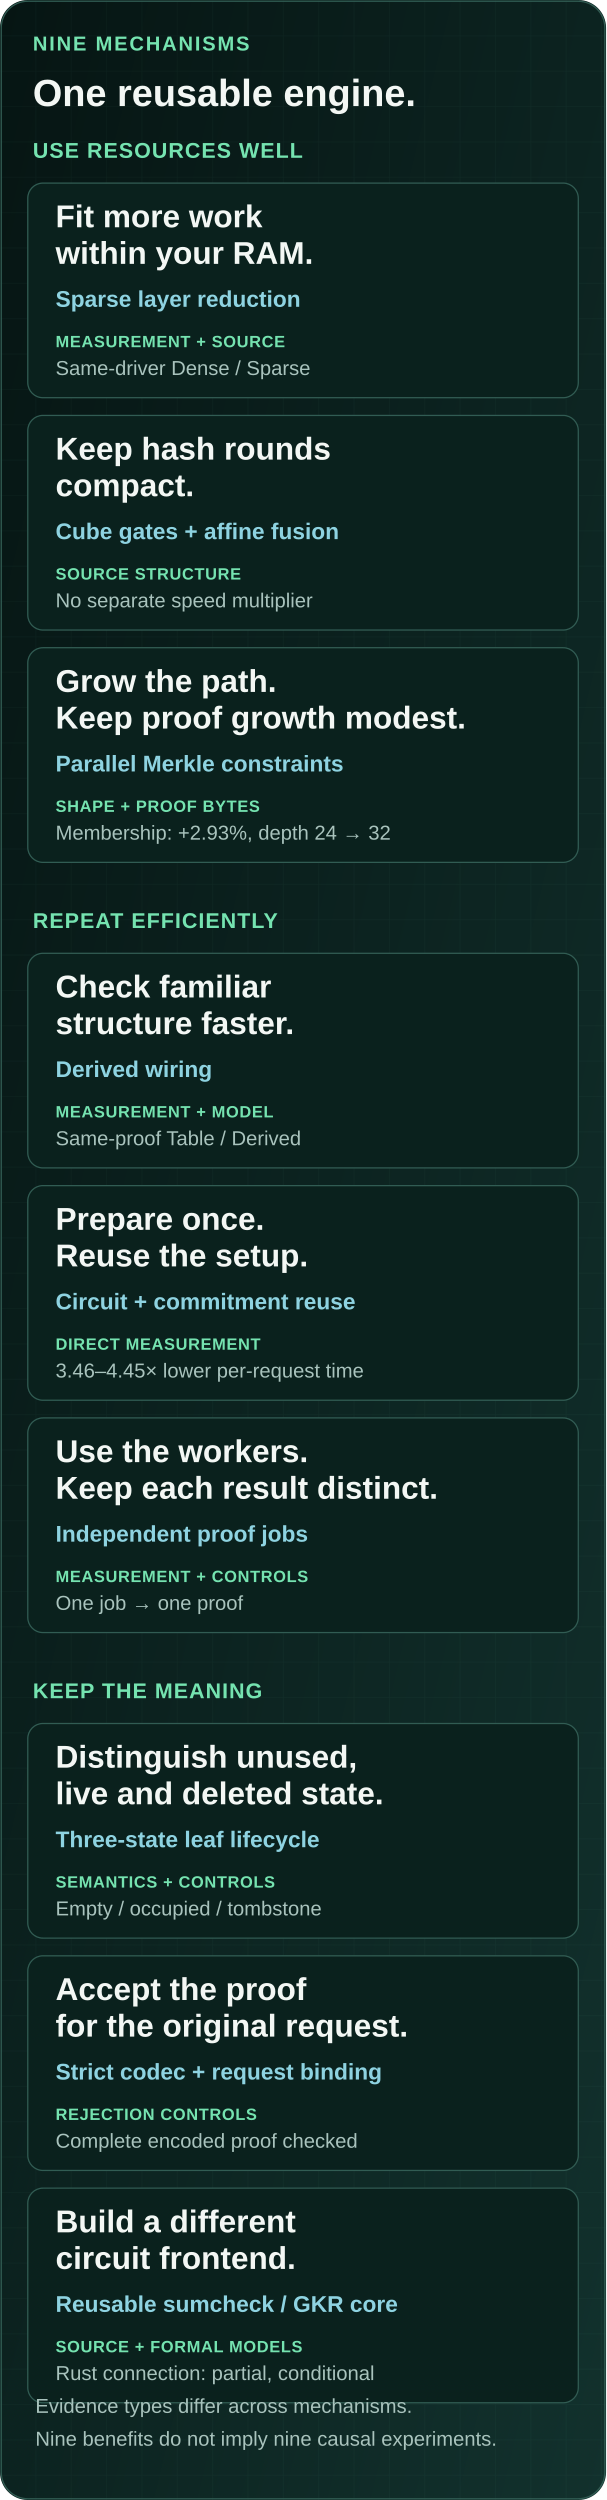
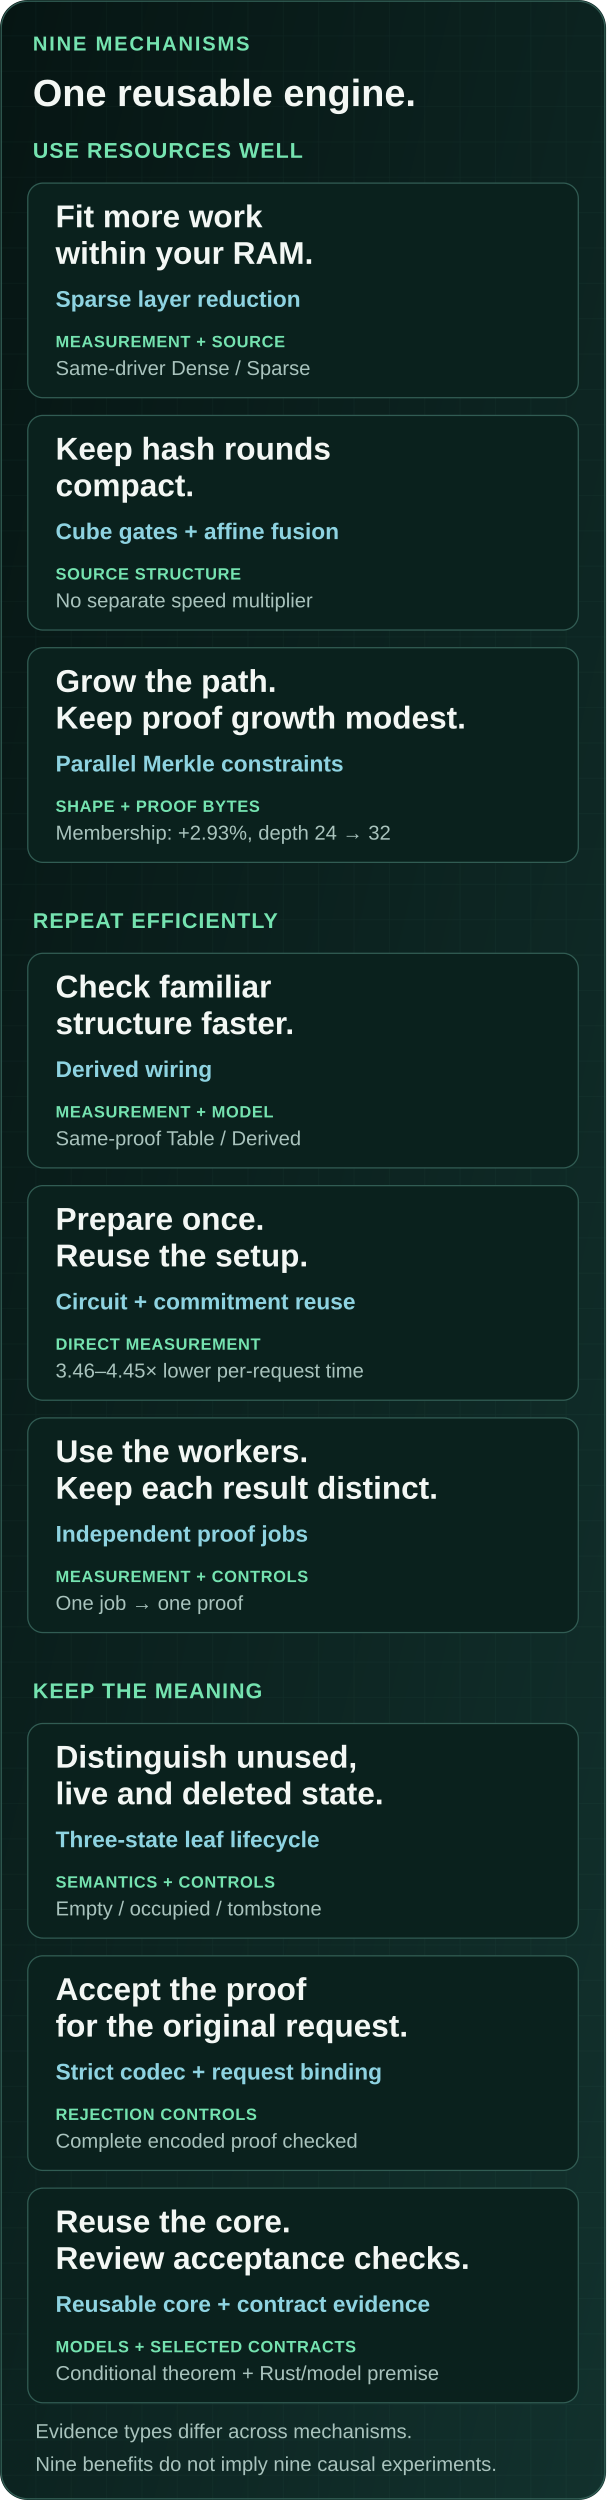
<svg xmlns="http://www.w3.org/2000/svg" width="480" height="1980" viewBox="0 0 480 1980" role="img" aria-labelledby="title desc">
  <defs>
    <linearGradient id="bg" x1="0" y1="0" x2="1" y2="1">
      <stop stop-color="#061513" />
      <stop offset="1" stop-color="#12312D" />
    </linearGradient>
    <pattern id="grid" width="28" height="28" patternUnits="userSpaceOnUse">
      <path d="M28 0H0V28" fill="none" stroke="#75E3B0" stroke-width="1" opacity=".045" />
    </pattern>
  </defs>
  <rect width="480" height="1980" rx="22" fill="url(#bg)" />
  <rect width="480" height="1980" rx="22" fill="url(#grid)" />
  <rect x="1" y="1" width="478" height="1978" rx="21" fill="none" stroke="#315C53" />
  <g font-family="Arial,Helvetica,sans-serif">
    <text x="26" y="40" fill="#75E3B0" font-size="16" font-weight="700" text-anchor="start" letter-spacing="1.4">NINE MECHANISMS</text>
    <text x="26" y="84" fill="#F3F7F4" font-size="30" font-weight="700" text-anchor="start">One reusable engine.</text>
    <text x="26" y="125" fill="#75E3B0" font-size="17" font-weight="700" text-anchor="start" letter-spacing="0.8">USE RESOURCES WELL</text>
    <rect x="22" y="145" width="436" height="170" rx="12" fill="#0A211D" stroke="#315C53" />
    <text x="44" y="180" fill="#F3F7F4" font-size="25" font-weight="700" text-anchor="start">Fit more work</text>
    <text x="44" y="209" fill="#F3F7F4" font-size="25" font-weight="700" text-anchor="start">within your RAM.</text>
    <text x="44" y="243" fill="#8ED3E1" font-size="18" font-weight="600" text-anchor="start">Sparse layer reduction</text>
    <text x="44" y="275" fill="#75E3B0" font-size="13" font-weight="700" text-anchor="start" letter-spacing="0.5">MEASUREMENT + SOURCE</text>
    <text x="44" y="297" fill="#A9C3BD" font-size="16" font-weight="400" text-anchor="start">Same-driver Dense / Sparse</text>
    <rect x="22" y="329" width="436" height="170" rx="12" fill="#0A211D" stroke="#315C53" />
    <text x="44" y="364" fill="#F3F7F4" font-size="25" font-weight="700" text-anchor="start">Keep hash rounds</text>
    <text x="44" y="393" fill="#F3F7F4" font-size="25" font-weight="700" text-anchor="start">compact.</text>
    <text x="44" y="427" fill="#8ED3E1" font-size="18" font-weight="600" text-anchor="start">Cube gates + affine fusion</text>
    <text x="44" y="459" fill="#75E3B0" font-size="13" font-weight="700" text-anchor="start" letter-spacing="0.5">SOURCE STRUCTURE</text>
    <text x="44" y="481" fill="#A9C3BD" font-size="16" font-weight="400" text-anchor="start">No separate speed multiplier</text>
    <rect x="22" y="513" width="436" height="170" rx="12" fill="#0A211D" stroke="#315C53" />
    <text x="44" y="548" fill="#F3F7F4" font-size="25" font-weight="700" text-anchor="start">Grow the path.</text>
    <text x="44" y="577" fill="#F3F7F4" font-size="25" font-weight="700" text-anchor="start">Keep proof growth modest.</text>
    <text x="44" y="611" fill="#8ED3E1" font-size="18" font-weight="600" text-anchor="start">Parallel Merkle constraints</text>
    <text x="44" y="643" fill="#75E3B0" font-size="13" font-weight="700" text-anchor="start" letter-spacing="0.5">SHAPE + PROOF BYTES</text>
    <text x="44" y="665" fill="#A9C3BD" font-size="16" font-weight="400" text-anchor="start">Membership: +2.93%, depth 24 → 32</text>
    <text x="26" y="735" fill="#75E3B0" font-size="17" font-weight="700" text-anchor="start" letter-spacing="0.8">REPEAT EFFICIENTLY</text>
    <rect x="22" y="755" width="436" height="170" rx="12" fill="#0A211D" stroke="#315C53" />
    <text x="44" y="790" fill="#F3F7F4" font-size="25" font-weight="700" text-anchor="start">Check familiar</text>
    <text x="44" y="819" fill="#F3F7F4" font-size="25" font-weight="700" text-anchor="start">structure faster.</text>
    <text x="44" y="853" fill="#8ED3E1" font-size="18" font-weight="600" text-anchor="start">Derived wiring</text>
    <text x="44" y="885" fill="#75E3B0" font-size="13" font-weight="700" text-anchor="start" letter-spacing="0.5">MEASUREMENT + MODEL</text>
    <text x="44" y="907" fill="#A9C3BD" font-size="16" font-weight="400" text-anchor="start">Same-proof Table / Derived</text>
    <rect x="22" y="939" width="436" height="170" rx="12" fill="#0A211D" stroke="#315C53" />
    <text x="44" y="974" fill="#F3F7F4" font-size="25" font-weight="700" text-anchor="start">Prepare once.</text>
    <text x="44" y="1003" fill="#F3F7F4" font-size="25" font-weight="700" text-anchor="start">Reuse the setup.</text>
    <text x="44" y="1037" fill="#8ED3E1" font-size="18" font-weight="600" text-anchor="start">Circuit + commitment reuse</text>
    <text x="44" y="1069" fill="#75E3B0" font-size="13" font-weight="700" text-anchor="start" letter-spacing="0.5">DIRECT MEASUREMENT</text>
    <text x="44" y="1091" fill="#A9C3BD" font-size="16" font-weight="400" text-anchor="start">3.46–4.45× lower per-request time</text>
    <rect x="22" y="1123" width="436" height="170" rx="12" fill="#0A211D" stroke="#315C53" />
    <text x="44" y="1158" fill="#F3F7F4" font-size="25" font-weight="700" text-anchor="start">Use the workers.</text>
    <text x="44" y="1187" fill="#F3F7F4" font-size="25" font-weight="700" text-anchor="start">Keep each result distinct.</text>
    <text x="44" y="1221" fill="#8ED3E1" font-size="18" font-weight="600" text-anchor="start">Independent proof jobs</text>
    <text x="44" y="1253" fill="#75E3B0" font-size="13" font-weight="700" text-anchor="start" letter-spacing="0.5">MEASUREMENT + CONTROLS</text>
    <text x="44" y="1275" fill="#A9C3BD" font-size="16" font-weight="400" text-anchor="start">One job → one proof</text>
    <text x="26" y="1345" fill="#75E3B0" font-size="17" font-weight="700" text-anchor="start" letter-spacing="0.8">KEEP THE MEANING</text>
    <rect x="22" y="1365" width="436" height="170" rx="12" fill="#0A211D" stroke="#315C53" />
    <text x="44" y="1400" fill="#F3F7F4" font-size="25" font-weight="700" text-anchor="start">Distinguish unused,</text>
    <text x="44" y="1429" fill="#F3F7F4" font-size="25" font-weight="700" text-anchor="start">live and deleted state.</text>
    <text x="44" y="1463" fill="#8ED3E1" font-size="18" font-weight="600" text-anchor="start">Three-state leaf lifecycle</text>
    <text x="44" y="1495" fill="#75E3B0" font-size="13" font-weight="700" text-anchor="start" letter-spacing="0.5">SEMANTICS + CONTROLS</text>
    <text x="44" y="1517" fill="#A9C3BD" font-size="16" font-weight="400" text-anchor="start">Empty / occupied / tombstone</text>
    <rect x="22" y="1549" width="436" height="170" rx="12" fill="#0A211D" stroke="#315C53" />
    <text x="44" y="1584" fill="#F3F7F4" font-size="25" font-weight="700" text-anchor="start">Accept the proof</text>
    <text x="44" y="1613" fill="#F3F7F4" font-size="25" font-weight="700" text-anchor="start">for the original request.</text>
    <text x="44" y="1647" fill="#8ED3E1" font-size="18" font-weight="600" text-anchor="start">Strict codec + request binding</text>
    <text x="44" y="1679" fill="#75E3B0" font-size="13" font-weight="700" text-anchor="start" letter-spacing="0.5">REJECTION CONTROLS</text>
    <text x="44" y="1701" fill="#A9C3BD" font-size="16" font-weight="400" text-anchor="start">Complete encoded proof checked</text>
    <rect x="22" y="1733" width="436" height="170" rx="12" fill="#0A211D" stroke="#315C53" />
-     <text x="44" y="1768" fill="#F3F7F4" font-size="25" font-weight="700" text-anchor="start">Build a different</text>
-     <text x="44" y="1797" fill="#F3F7F4" font-size="25" font-weight="700" text-anchor="start">circuit frontend.</text>
-     <text x="44" y="1831" fill="#8ED3E1" font-size="18" font-weight="600" text-anchor="start">Reusable sumcheck / GKR core</text>
-     <text x="44" y="1863" fill="#75E3B0" font-size="13" font-weight="700" text-anchor="start" letter-spacing="0.5">SOURCE + FORMAL MODELS</text>
-     <text x="44" y="1885" fill="#A9C3BD" font-size="16" font-weight="400" text-anchor="start">Rust connection: partial, conditional</text>
-     <text x="28" y="1911" fill="#A9C3BD" font-size="16" font-weight="400" text-anchor="start">Evidence types differ across mechanisms.</text>
-     <text x="28" y="1937" fill="#A9C3BD" font-size="16" font-weight="400" text-anchor="start">Nine benefits do not imply nine causal experiments.</text>
+     <text x="44" y="1768" fill="#F3F7F4" font-size="25" font-weight="700" text-anchor="start">Reuse the core.</text>
+     <text x="44" y="1797" fill="#F3F7F4" font-size="25" font-weight="700" text-anchor="start">Review acceptance checks.</text>
+     <text x="44" y="1831" fill="#8ED3E1" font-size="18" font-weight="600" text-anchor="start">Reusable core + contract evidence</text>
+     <text x="44" y="1863" fill="#75E3B0" font-size="13" font-weight="700" text-anchor="start" letter-spacing="0.5">MODELS + SELECTED CONTRACTS</text>
+     <text x="44" y="1885" fill="#A9C3BD" font-size="16" font-weight="400" text-anchor="start">Conditional theorem + Rust/model premise</text>
+     <text x="28" y="1931" fill="#A9C3BD" font-size="16" font-weight="400" text-anchor="start">Evidence types differ across mechanisms.</text>
+     <text x="28" y="1957" fill="#A9C3BD" font-size="16" font-weight="400" text-anchor="start">Nine benefits do not imply nine causal experiments.</text>
  </g>
</svg>
